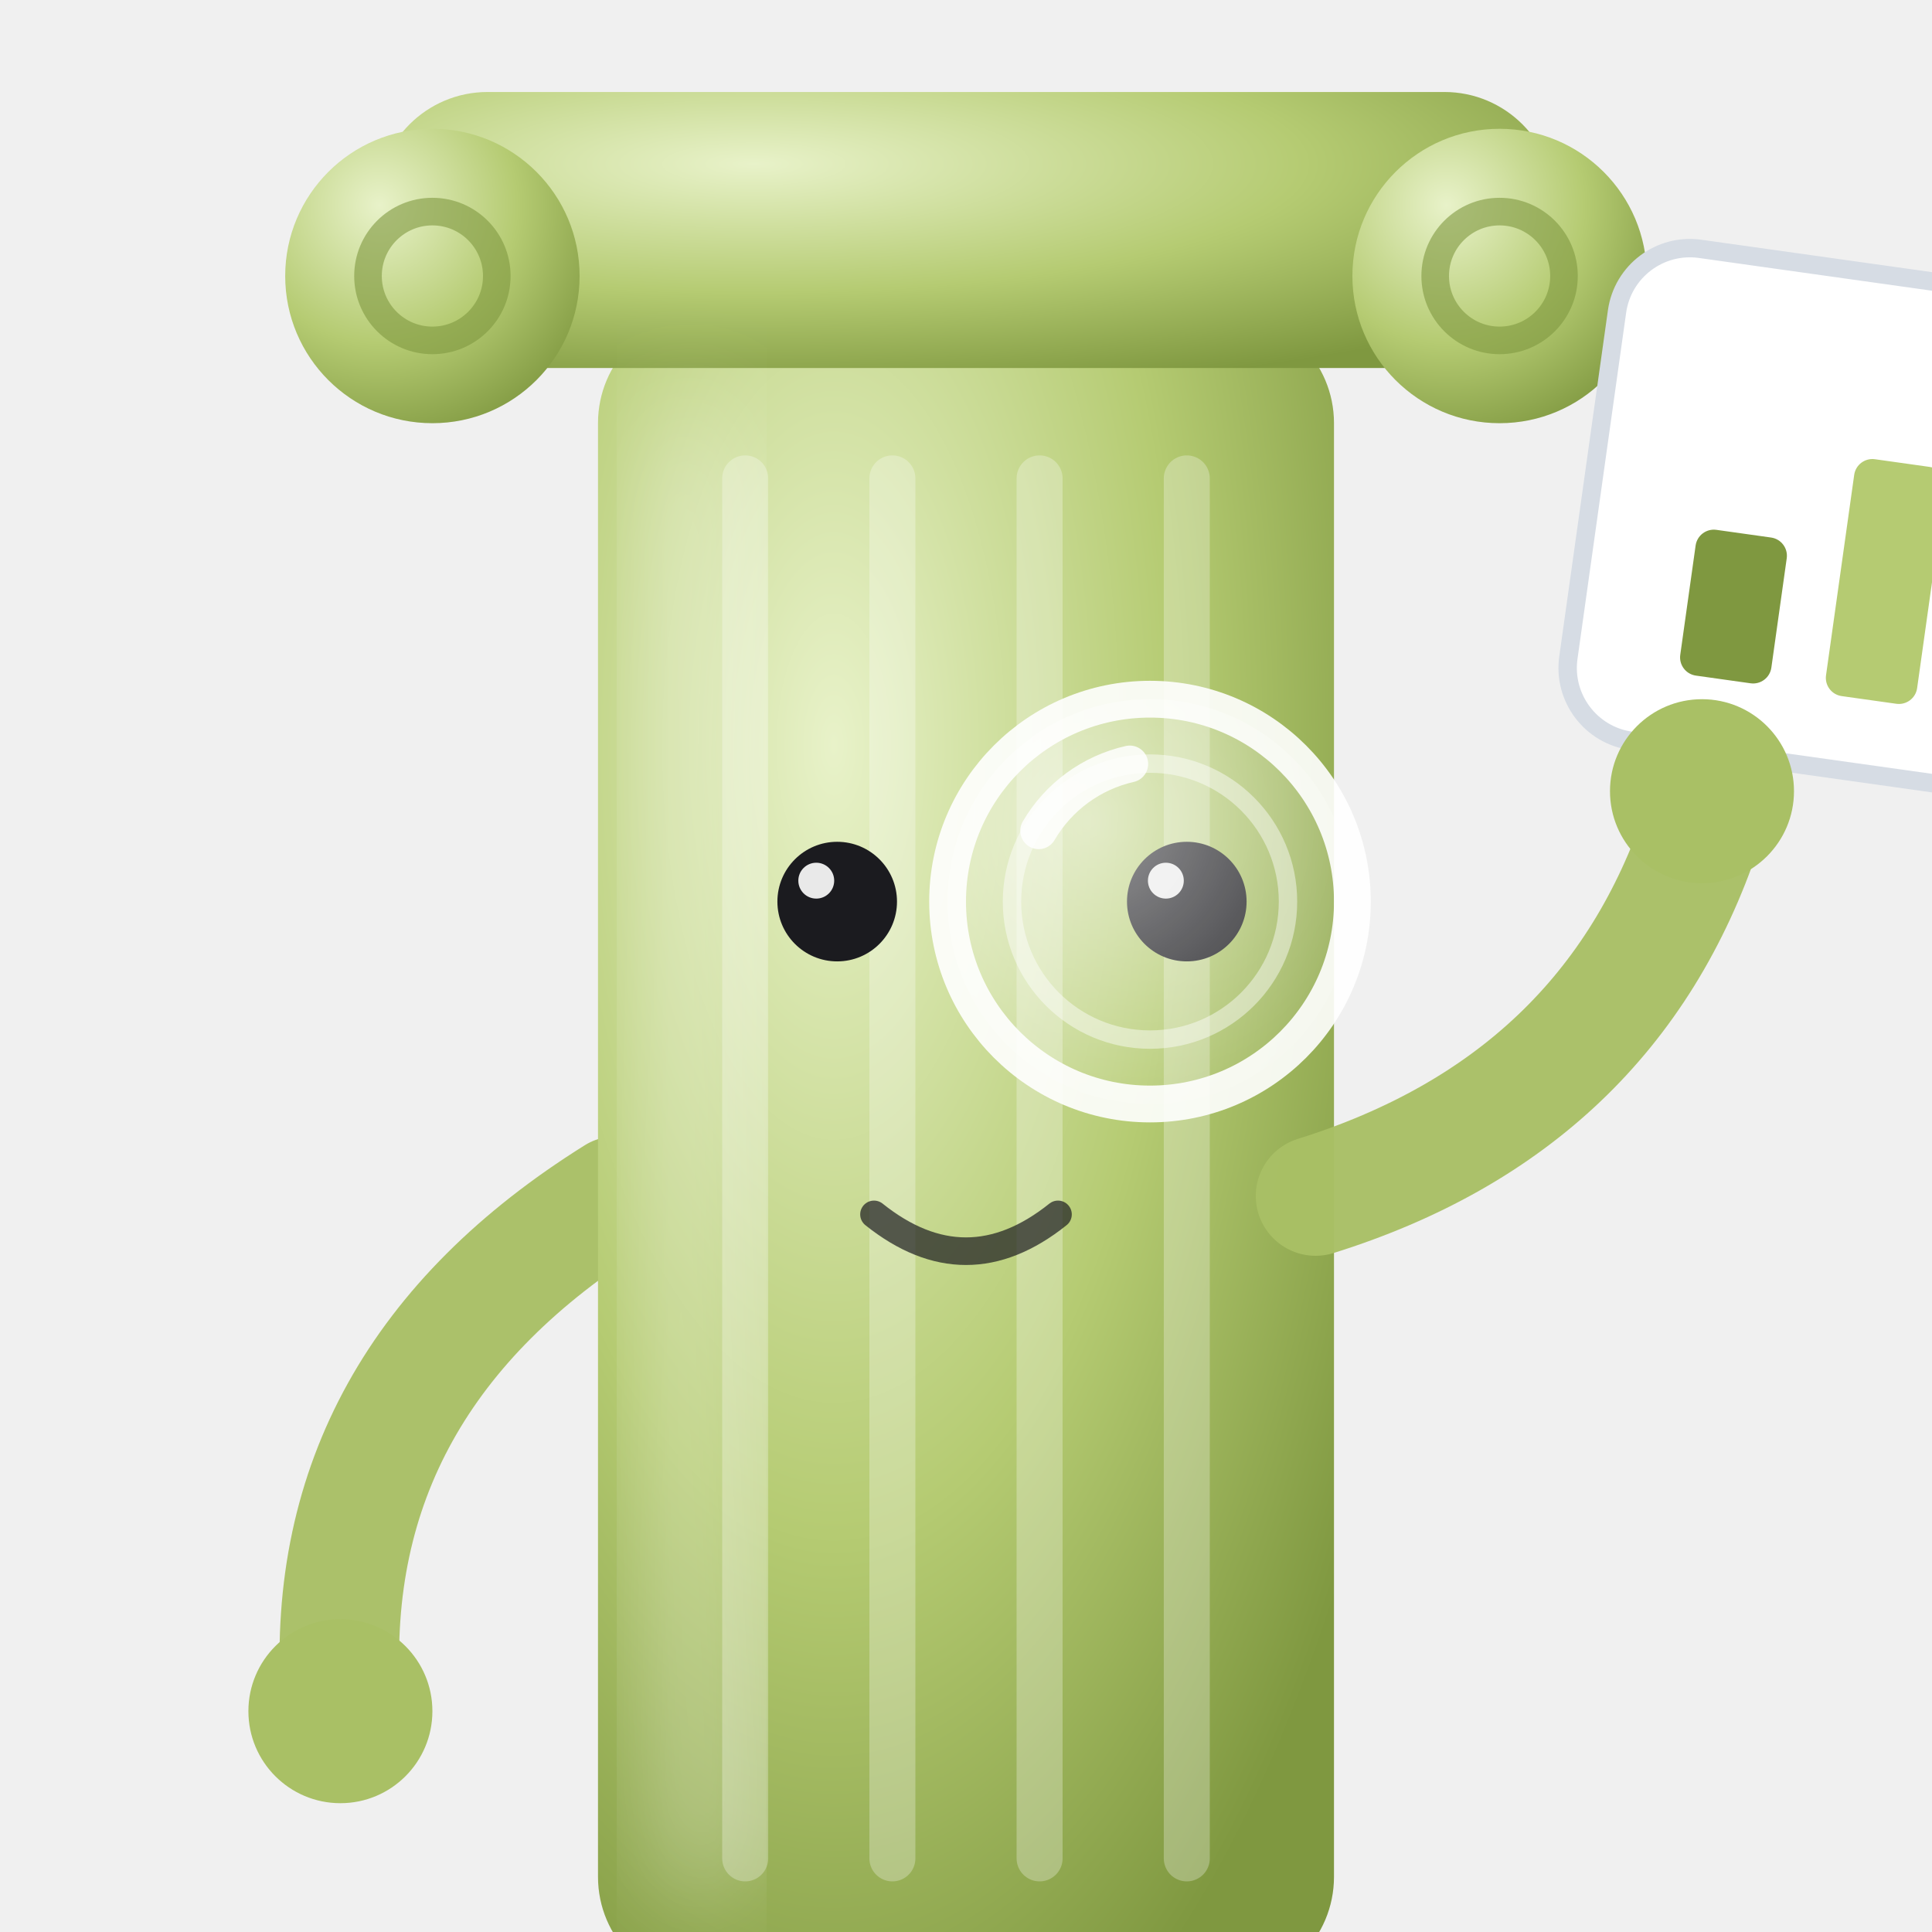
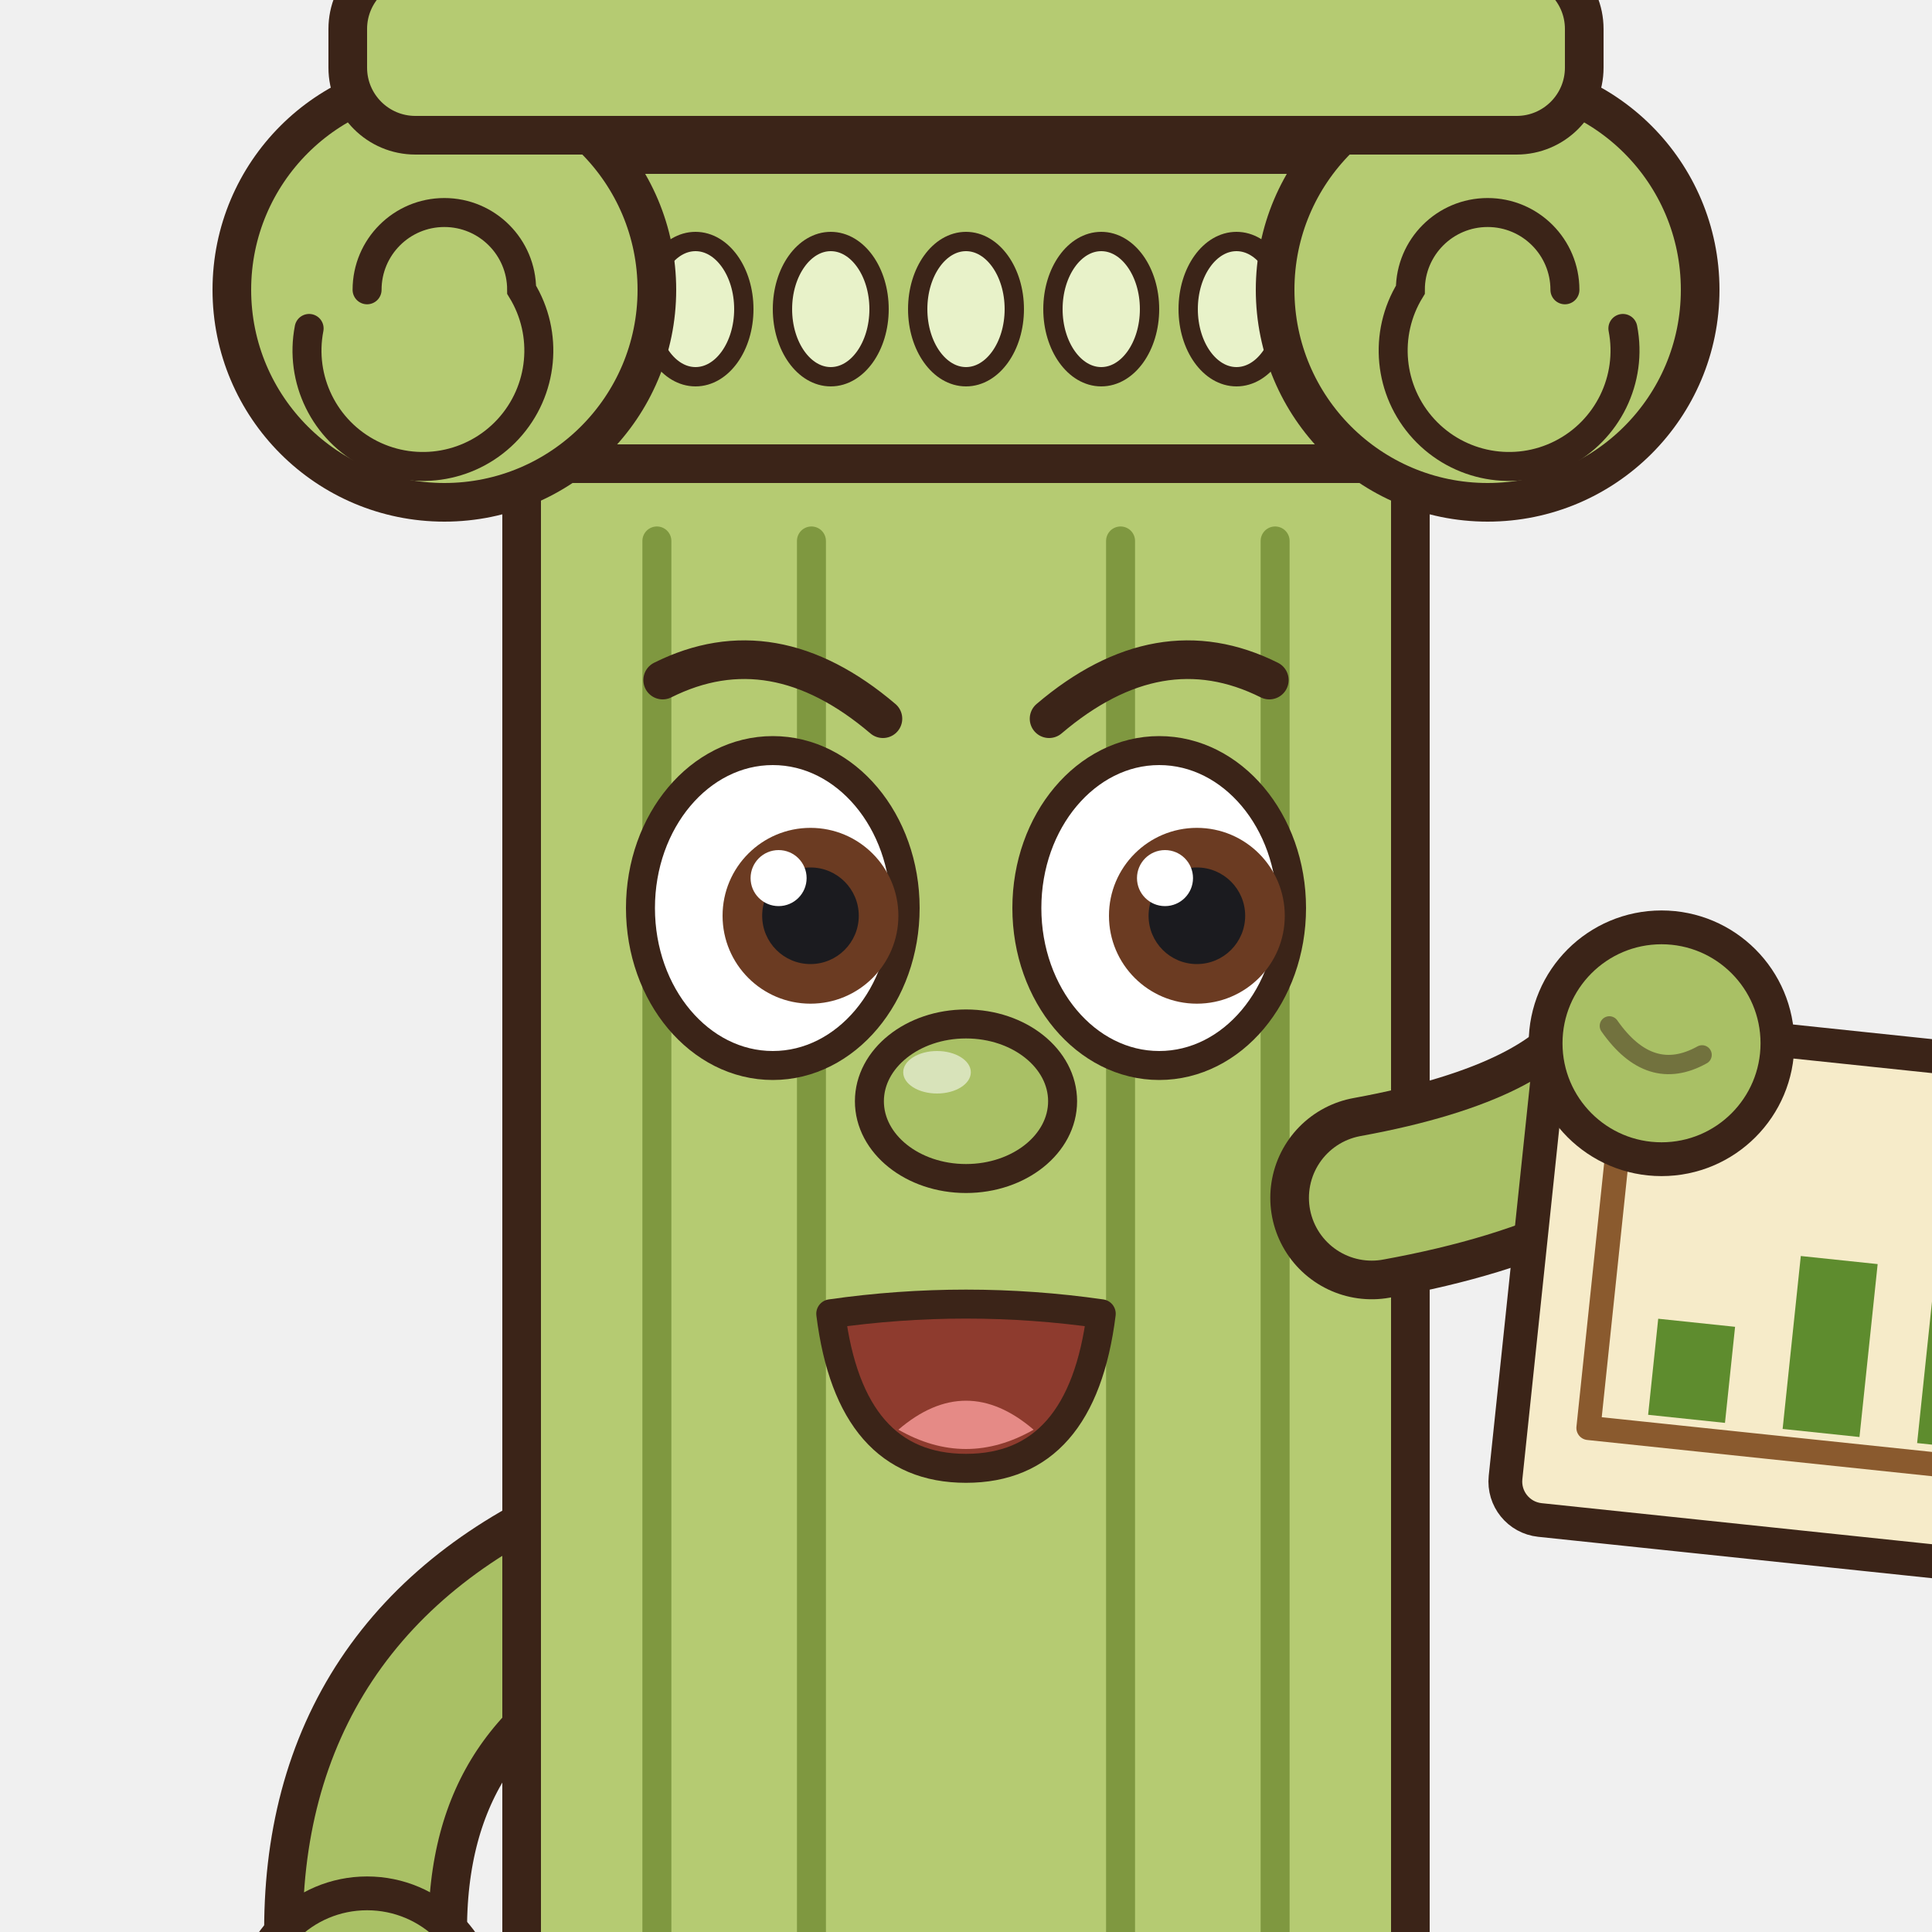
<svg xmlns="http://www.w3.org/2000/svg" viewBox="0 0 64 64" width="48" height="48" role="img" aria-label="Delphi, Analytics, running">
  <defs>
-     <radialGradient id="sm-delphi-b" cx="32%" cy="26%" r="85%">
-       <stop offset="0" stop-color="#E8F2C9" />
-       <stop offset=".55" stop-color="#B5CB72" />
-       <stop offset="1" stop-color="#7F9840" />
-     </radialGradient>
-     <radialGradient id="sm-delphi-l" cx="35%" cy="30%" r="75%">
-       <stop offset="0" stop-color="#fff" stop-opacity=".55" />
-       <stop offset="1" stop-color="#fff" stop-opacity=".08" />
-     </radialGradient>
-     <filter id="sm-delphi-f" x="-20%" y="-20%" width="140%" height="140%">
+     <filter id="sm-delphi-s" x="-50%" y="-50%" width="200%" height="200%">
      <feGaussianBlur stdDeviation="6" />
    </filter>
-     <filter id="sm-delphi-s" x="-50%" y="-50%" width="200%" height="200%">
-       <feGaussianBlur stdDeviation="8" />
-     </filter>
  </defs>
-   <g transform="scale(0.30476) translate(-45 -70)">
-     <path d="M128 300 L125 344" fill="none" stroke="#A9C065" stroke-width="13" stroke-linecap="round" stroke-linejoin="round" opacity=".96" />
-     <path d="M172 300 L175 344" fill="none" stroke="#A9C065" stroke-width="13" stroke-linecap="round" stroke-linejoin="round" opacity=".96" />
-     <ellipse cx="121" cy="347" rx="17" ry="9" fill="#A9C065" />
-     <ellipse cx="179" cy="347" rx="17" ry="9" fill="#A9C065" />
-     <path d="M112 200 Q80 220 82 254" fill="none" stroke="#A9C065" stroke-width="13" stroke-linecap="round" stroke-linejoin="round" opacity=".96" />
-     <circle cx="82" cy="256" r="10" fill="#A9C065" />
-     <rect x="110" y="104" width="80" height="182" rx="12" fill="url(#sm-delphi-b)" />
-     <path d="M126 122 v150 M142 122 v150 M158 122 v150 M174 122 v150" stroke="#fff" stroke-opacity=".28" stroke-width="5" stroke-linecap="round" />
-     <rect x="86" y="80" width="128" height="30" rx="12" fill="url(#sm-delphi-b)" />
-     <circle cx="92" cy="100" r="16" fill="url(#sm-delphi-b)" />
-     <circle cx="92" cy="100" r="7" fill="none" stroke="#7F9840" stroke-opacity=".6" stroke-width="3" />
-     <circle cx="208" cy="100" r="16" fill="url(#sm-delphi-b)" />
-     <circle cx="208" cy="100" r="7" fill="none" stroke="#7F9840" stroke-opacity=".6" stroke-width="3" />
-     <rect x="96" y="280" width="108" height="24" rx="10" fill="url(#sm-delphi-b)" />
-     <path d="M116 116 Q112 200 118 276 L126 276 Q120 200 124 116 Z" fill="#fff" opacity=".42" filter="url(#sm-delphi-f)" />
+   <g transform="scale(0.32) translate(-50 -76)">
+     <rect x="119" y="304" width="18" height="26" rx="6" fill="#A9C065" stroke="#3B2418" stroke-width="3.5" />
+     <rect x="163" y="304" width="18" height="26" rx="6" fill="#A9C065" stroke="#3B2418" stroke-width="3.5" />
+     <path d="M142 322 L116 322 L114 334 Q94 336 92 348 L92 352 L146 352 L146 338 Q146 328 142 322 Z" fill="#8A4E2B" stroke="#3B2418" stroke-width="3.5" stroke-linejoin="round" />
+     <path d="M146 348 L92 348 L92 355 L146 355 Z" fill="#5E3219" stroke="#3B2418" stroke-width="3" stroke-linejoin="round" />
+     <path d="M136 328 L122 334 M122 328 L136 334" fill="none" stroke="#E2B07A" stroke-width="2.5" stroke-linecap="round" stroke-linejoin="round" />
+     <path d="M158 322 L184 322 L186 334 Q206 336 208 348 L208 352 L154 352 L154 338 Q154 328 158 322 Z" fill="#8A4E2B" stroke="#3B2418" stroke-width="3.5" stroke-linejoin="round" />
+     <path d="M154 348 L208 348 L208 355 L154 355 Z" fill="#5E3219" stroke="#3B2418" stroke-width="3" stroke-linejoin="round" />
+     <path d="M164 328 L178 334 M178 328 L164 334" fill="none" stroke="#E2B07A" stroke-width="2.5" stroke-linecap="round" stroke-linejoin="round" />
+     <path d="M110 240 Q86 252 88 280" fill="none" stroke="#3B2418" stroke-width="21" stroke-linecap="round" stroke-linejoin="round" />
+     <path d="M110 240 Q86 252 88 280" fill="none" stroke="#A9C065" stroke-width="13" stroke-linecap="round" stroke-linejoin="round" />
+     <circle cx="88" cy="284" r="12" fill="#A9C065" stroke="#3B2418" stroke-width="3.5" />
+     <path d="M82.6 282.2 Q86.8 288.2 92.2 285.2" fill="none" stroke="#3B2418" stroke-width="2" stroke-linecap="round" opacity=".5" />
+     <clipPath id="sm-delphi-c">
+       <path d="M104 124 L196 124 L196 284 L104 284 Z" />
+     </clipPath>
+     <path d="M104 124 L196 124 L196 284 L104 284 Z" fill="#B5CB72" />
+     <g clip-path="url(#sm-delphi-c)">
+       <path d="M200 0 L340 0 L340 370 L196 370 Q230 200 200 0 Z" fill="#7F9840" opacity="0.32" />
+       <path d="M0 0 L104 0 Q76 160 100 370 L0 370 Z" fill="#E8F2C9" opacity="0.4" />
+       <path d="M118 132 L118 278 M134 132 L134 278 M166 132 L166 278 M182 132 L182 278" fill="none" stroke="#7F9840" stroke-width="3" stroke-linecap="round" stroke-linejoin="round" />
+     </g>
+     <path d="M104 124 L196 124 L196 284 L104 284 Z" fill="none" stroke="#3B2418" stroke-width="4" stroke-linecap="round" stroke-linejoin="round" />
+     <rect x="108" y="92" width="84" height="32" rx="6" fill="#B5CB72" stroke="#3B2418" stroke-width="4" />
+     <ellipse cx="122" cy="108" rx="5" ry="7" fill="#E8F2C9" stroke="#3B2418" stroke-width="2" />
+     <ellipse cx="136" cy="108" rx="5" ry="7" fill="#E8F2C9" stroke="#3B2418" stroke-width="2" />
+     <ellipse cx="150" cy="108" rx="5" ry="7" fill="#E8F2C9" stroke="#3B2418" stroke-width="2" />
+     <ellipse cx="164" cy="108" rx="5" ry="7" fill="#E8F2C9" stroke="#3B2418" stroke-width="2" />
+     <ellipse cx="178" cy="108" rx="5" ry="7" fill="#E8F2C9" stroke="#3B2418" stroke-width="2" />
+     <circle cx="96" cy="106" r="22" fill="#B5CB72" stroke="#3B2418" stroke-width="4" />
+     <path d="M96 106 m-8 0 a8 8 0 1 1 16 0 a12 12 0 1 1 -22 4" fill="none" stroke="#3B2418" stroke-width="3" stroke-linecap="round" />
+     <circle cx="204" cy="106" r="22" fill="#B5CB72" stroke="#3B2418" stroke-width="4" />
+     <path d="M204 106 m8 0 a8 8 0 1 0 -16 0 a12 12 0 1 0 22 4" fill="none" stroke="#3B2418" stroke-width="3" stroke-linecap="round" />
+     <rect x="86" y="72" width="128" height="18" rx="7" fill="#B5CB72" stroke="#3B2418" stroke-width="4" />
+     <rect x="94" y="282" width="112" height="14" rx="5" fill="#B5CB72" stroke="#3B2418" stroke-width="4" />
+     <rect x="88" y="294" width="124" height="12" rx="5" fill="#B5CB72" stroke="#3B2418" stroke-width="4" />
+     <ellipse cx="150" cy="190" rx="10" ry="8" fill="#A9C065" stroke="#3B2418" stroke-width="3" />
+     <ellipse cx="147" cy="187" rx="3.5" ry="2.2" fill="#fff" opacity=".55" />
    <g>
-       <circle cx="136" cy="168" r="6.5" fill="#1B1B1F" />
-       <circle cx="133.725" cy="165.725" r="1.95" fill="#fff" opacity=".9" />
-       <circle cx="174" cy="168" r="6.5" fill="#1B1B1F" />
-       <circle cx="171.725" cy="165.725" r="1.95" fill="#fff" opacity=".9" />
+       <ellipse cx="130" cy="170" rx="13.7" ry="16.3" fill="#fff" stroke="#3B2418" stroke-width="3" />
+       <circle cx="133.9" cy="170.8" r="9.1" fill="#6B3B22" />
+       <circle cx="133.9" cy="170.8" r="5" fill="#1B1B1F" />
+       <circle cx="130.6" cy="166.9" r="2.9" fill="#fff" />
+       <ellipse cx="170" cy="170" rx="13.7" ry="16.3" fill="#fff" stroke="#3B2418" stroke-width="3" />
+       <circle cx="173.9" cy="170.8" r="9.1" fill="#6B3B22" />
+       <circle cx="173.9" cy="170.8" r="5" fill="#1B1B1F" />
+       <circle cx="170.6" cy="166.9" r="2.9" fill="#fff" />
    </g>
-     <circle cx="170" cy="168" r="22" fill="url(#sm-delphi-l)" stroke="#fff" stroke-opacity=".9" stroke-width="4" />
-     <circle cx="170" cy="168" r="15" fill="none" stroke="#fff" stroke-opacity=".45" stroke-width="2" />
-     <path d="M157.9 160.3 A15.4 15.4 0 0 1 167.8 153.04" fill="none" stroke="#fff" stroke-width="4" stroke-linecap="round" opacity=".85" />
-     <path d="M140 202 Q150 210 160 202" fill="none" stroke="#1B1B1F" stroke-width="3" stroke-linecap="round" opacity=".7" />
-     <path d="M188 200 Q220 190 230 160" fill="none" stroke="#A9C065" stroke-width="13" stroke-linecap="round" stroke-linejoin="round" opacity=".96" />
-     <g transform="rotate(8 248 140)">
-       <rect x="216" y="100" width="66" height="54" rx="8" fill="#fff" stroke="#D6DCE4" stroke-width="2" />
-       <rect x="228" y="130" width="10" height="16" rx="2" fill="#7F9840" />
-       <rect x="244" y="120" width="10" height="26" rx="2" fill="#B5CB72" />
-       <rect x="260" y="110" width="10" height="36" rx="2" fill="#7F9840" />
+     <path d="M118.6 146.4 Q130 140.7 141.4 150.4 M181.4 146.4 Q170 140.7 158.6 150.4" fill="none" stroke="#3B2418" stroke-width="4" stroke-linecap="round" />
+     <path d="M136 212 Q150 210 164 212 Q162 228 150 228 Q138 228 136 212 Z" fill="#8E3B2E" stroke="#3B2418" stroke-width="3" stroke-linejoin="round" />
+     <path d="M143 224 Q150 218 157 224 Q150 228 143 224 Z" fill="#E58A86" />
+     <path d="M192 200 Q214 196 220 186" fill="none" stroke="#3B2418" stroke-width="21" stroke-linecap="round" stroke-linejoin="round" />
+     <path d="M192 200 Q214 196 220 186" fill="none" stroke="#A9C065" stroke-width="13" stroke-linecap="round" stroke-linejoin="round" />
+     <g transform="rotate(6 236 210)">
+       <rect x="208" y="184" width="58" height="52" rx="4" fill="#F6EBC9" stroke="#3B2418" stroke-width="3.5" />
+       <path d="M216 226 L258 226 M216 226 L216 192" fill="none" stroke="#8A5A2E" stroke-width="2.5" stroke-linecap="round" stroke-linejoin="round" />
+       <path d="M222 224 L222 214 L230 214 L230 224 Z M236 224 L236 206 L244 206 L244 224 Z M250 224 L250 196 L258 196 L258 224 Z" fill="#5E8C2E" />
    </g>
-     <circle cx="230" cy="156" r="10" fill="#A9C065" />
+     <circle cx="222" cy="184" r="12" fill="#A9C065" stroke="#3B2418" stroke-width="3.5" />
+     <path d="M216.6 182.2 Q220.8 188.2 226.2 185.2" fill="none" stroke="#3B2418" stroke-width="2" stroke-linecap="round" opacity=".5" />
  </g>
</svg>
